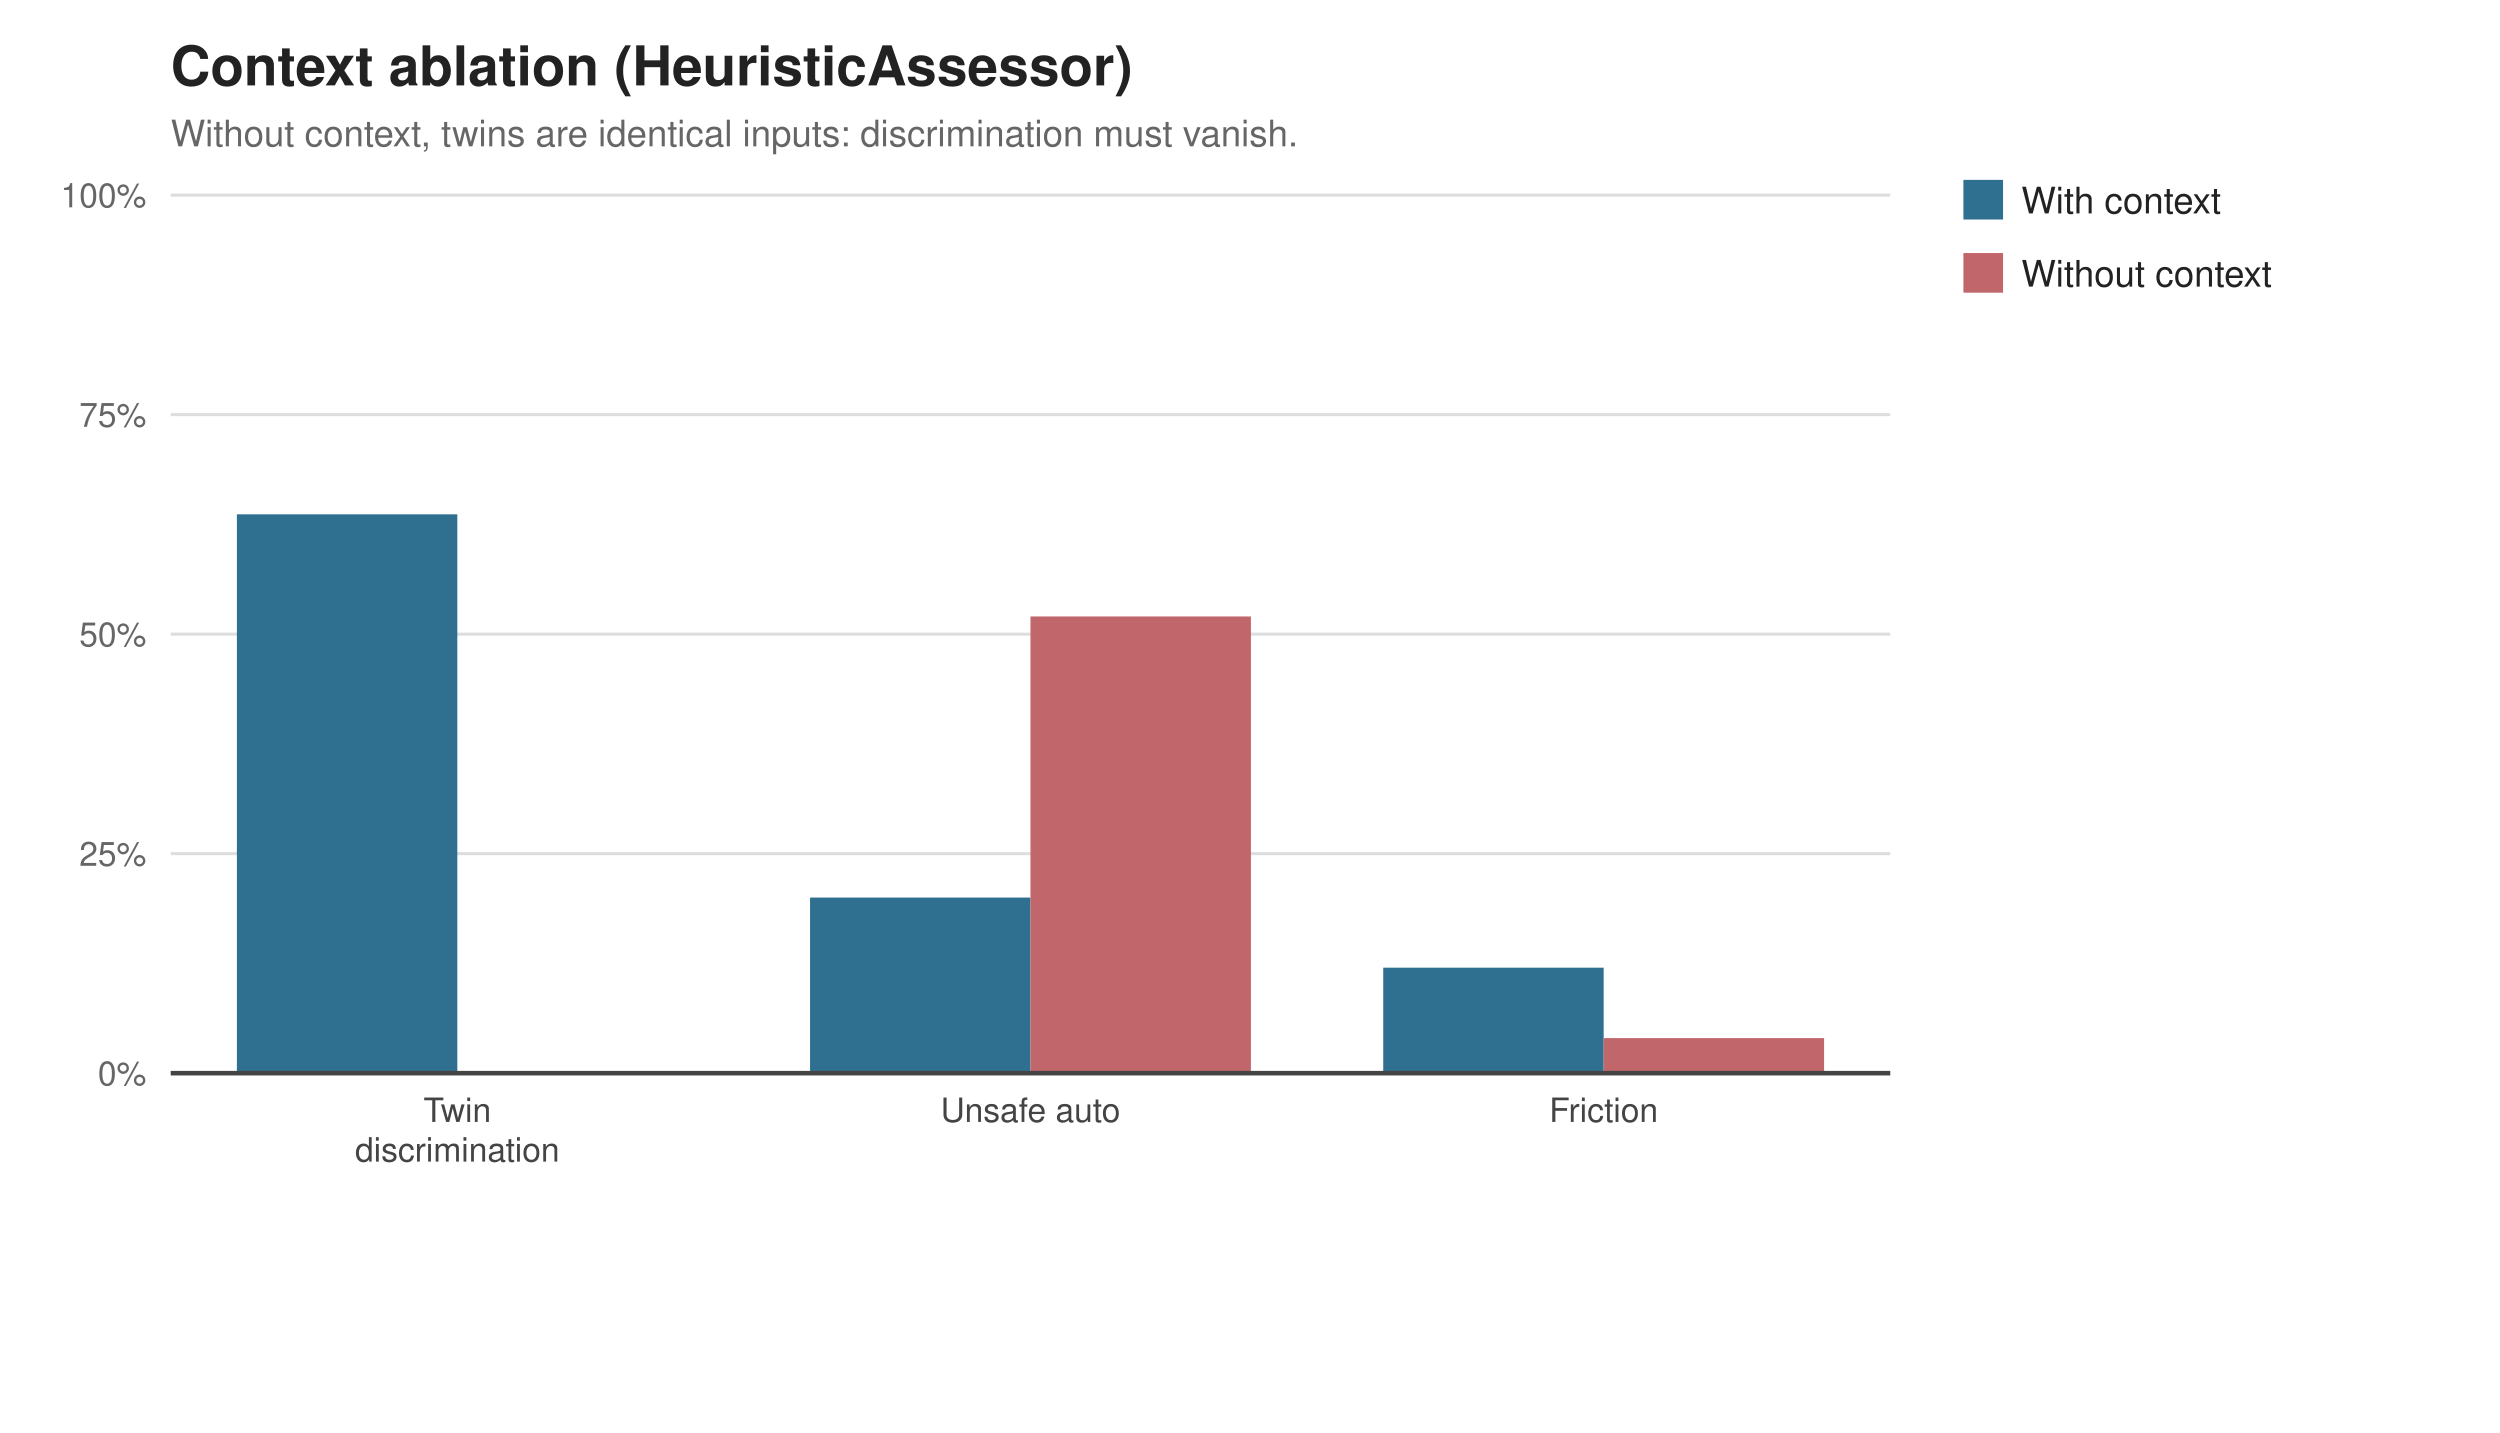
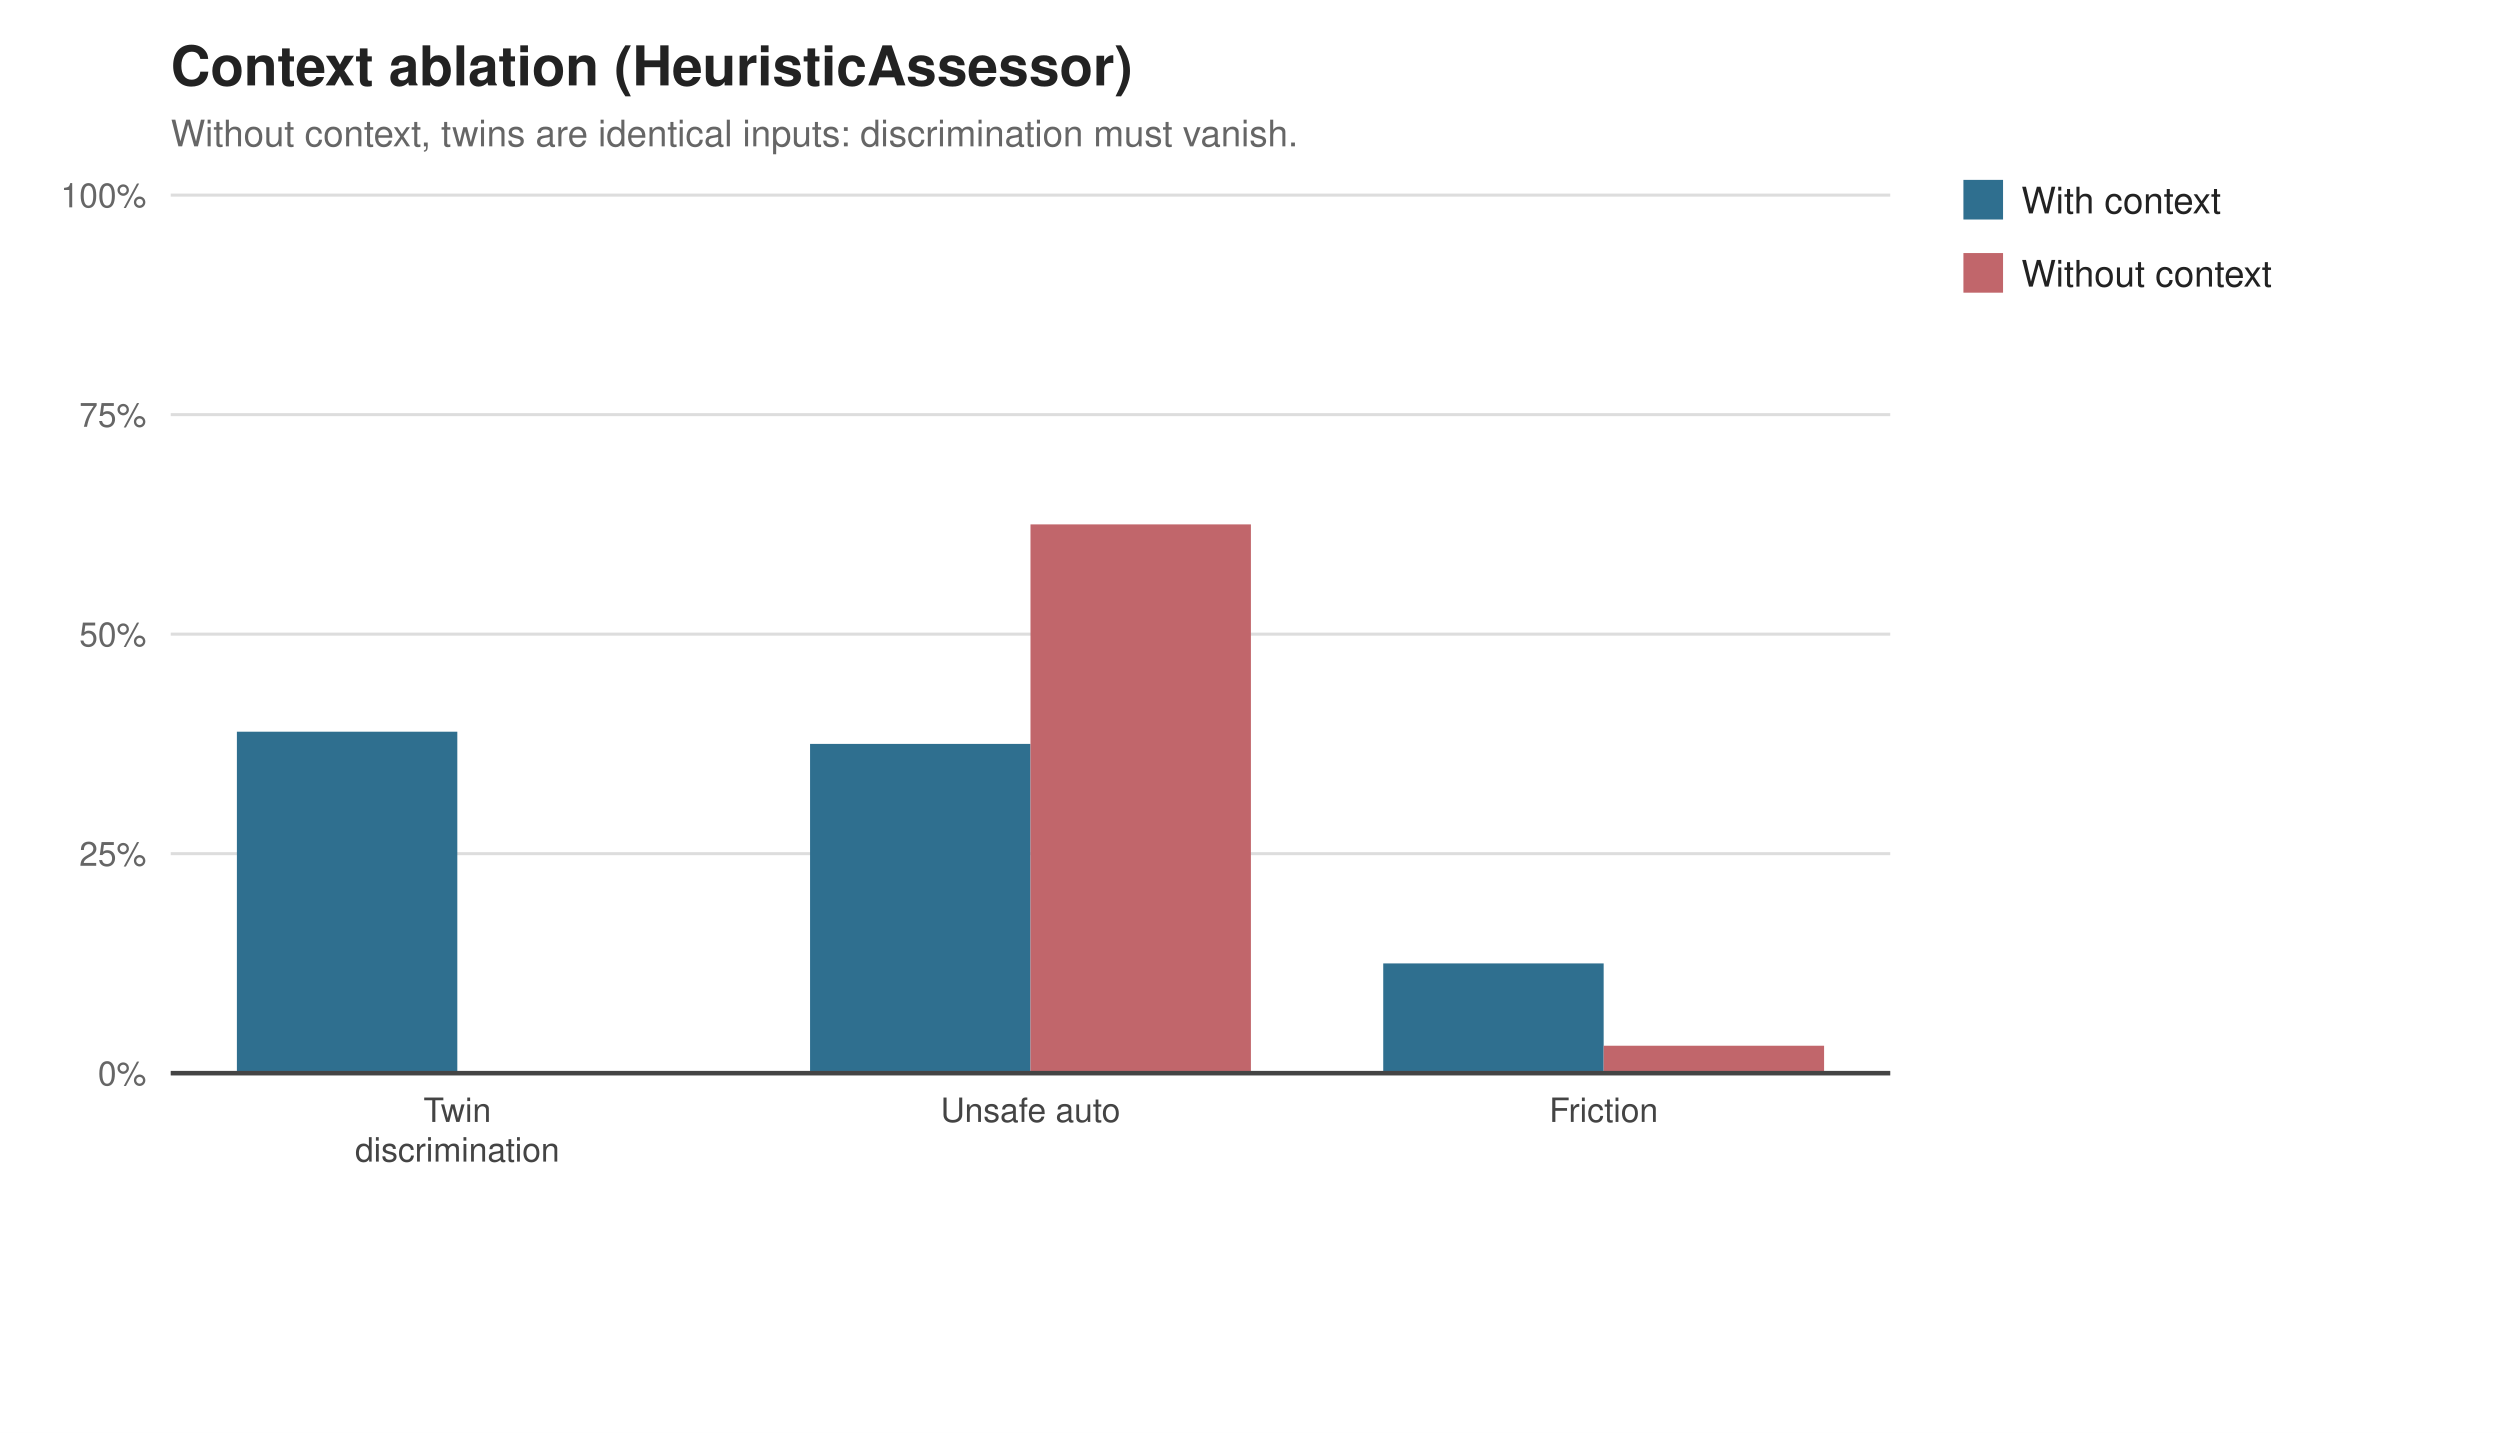
<svg xmlns="http://www.w3.org/2000/svg" viewBox="0 0 820 470" width="820" height="470" role="img">
  <rect width="820" height="470" fill="white" />
  <text x="56.0" y="28.0" font-family="Segoe UI, Helvetica, Arial, sans-serif" font-size="18" fill="#222" font-weight="bold" text-anchor="start">Context ablation (HeuristicAssessor)</text>
  <text x="56.0" y="48.0" font-family="Segoe UI, Helvetica, Arial, sans-serif" font-size="12" fill="#666" font-weight="normal" text-anchor="start">Without context, twins are identical inputs: discrimination must vanish.</text>
  <line x1="56" y1="352.0" x2="620" y2="352.0" stroke="#dddddd" stroke-width="1" />
  <text x="48.0" y="356.0" font-family="Segoe UI, Helvetica, Arial, sans-serif" font-size="11" fill="#666" font-weight="normal" text-anchor="end">0%</text>
  <line x1="56" y1="280.0" x2="620" y2="280.0" stroke="#dddddd" stroke-width="1" />
  <text x="48.0" y="284.0" font-family="Segoe UI, Helvetica, Arial, sans-serif" font-size="11" fill="#666" font-weight="normal" text-anchor="end">25%</text>
  <line x1="56" y1="208.0" x2="620" y2="208.0" stroke="#dddddd" stroke-width="1" />
  <text x="48.0" y="212.0" font-family="Segoe UI, Helvetica, Arial, sans-serif" font-size="11" fill="#666" font-weight="normal" text-anchor="end">50%</text>
  <line x1="56" y1="136.0" x2="620" y2="136.0" stroke="#dddddd" stroke-width="1" />
  <text x="48.0" y="140.0" font-family="Segoe UI, Helvetica, Arial, sans-serif" font-size="11" fill="#666" font-weight="normal" text-anchor="end">75%</text>
  <line x1="56" y1="64.0" x2="620" y2="64.0" stroke="#dddddd" stroke-width="1" />
  <text x="48.0" y="68.0" font-family="Segoe UI, Helvetica, Arial, sans-serif" font-size="11" fill="#666" font-weight="normal" text-anchor="end">100%</text>
-   <rect x="77.7" y="168.7" width="72.3" height="183.3" fill="#2f6f8f" />
+   <rect x="77.7" y="240.0" width="72.3" height="112.0" fill="#2f6f8f" />
  <rect x="150.0" y="352.0" width="72.3" height="0.0" fill="#c1666b" />
  <text x="150.0" y="368.0" font-family="Segoe UI, Helvetica, Arial, sans-serif" font-size="11" fill="#444" font-weight="normal" text-anchor="middle">Twin</text>
  <text x="150.0" y="381.0" font-family="Segoe UI, Helvetica, Arial, sans-serif" font-size="11" fill="#444" font-weight="normal" text-anchor="middle">discrimination</text>
-   <rect x="265.7" y="294.4" width="72.3" height="57.6" fill="#2f6f8f" />
-   <rect x="338.0" y="202.2" width="72.3" height="149.8" fill="#c1666b" />
+   <rect x="265.7" y="244.0" width="72.3" height="108.0" fill="#2f6f8f" />
+   <rect x="338.0" y="172.0" width="72.3" height="180.0" fill="#c1666b" />
  <text x="338.0" y="368.0" font-family="Segoe UI, Helvetica, Arial, sans-serif" font-size="11" fill="#444" font-weight="normal" text-anchor="middle">Unsafe auto</text>
-   <rect x="453.7" y="317.4" width="72.3" height="34.6" fill="#2f6f8f" />
-   <rect x="526.0" y="340.5" width="72.3" height="11.5" fill="#c1666b" />
+   <rect x="453.7" y="316.0" width="72.3" height="36.0" fill="#2f6f8f" />
+   <rect x="526.0" y="343.0" width="72.3" height="9.0" fill="#c1666b" />
  <text x="526.0" y="368.0" font-family="Segoe UI, Helvetica, Arial, sans-serif" font-size="11" fill="#444" font-weight="normal" text-anchor="middle">Friction</text>
  <line x1="56" y1="352" x2="620" y2="352" stroke="#444" stroke-width="1.5" />
  <rect x="644" y="59" width="13" height="13" fill="#2f6f8f" />
  <text x="663.0" y="70.0" font-family="Segoe UI, Helvetica, Arial, sans-serif" font-size="12" fill="#222" font-weight="normal" text-anchor="start">With context</text>
  <rect x="644" y="83" width="13" height="13" fill="#c1666b" />
  <text x="663.0" y="94.0" font-family="Segoe UI, Helvetica, Arial, sans-serif" font-size="12" fill="#222" font-weight="normal" text-anchor="start">Without context</text>
</svg>
